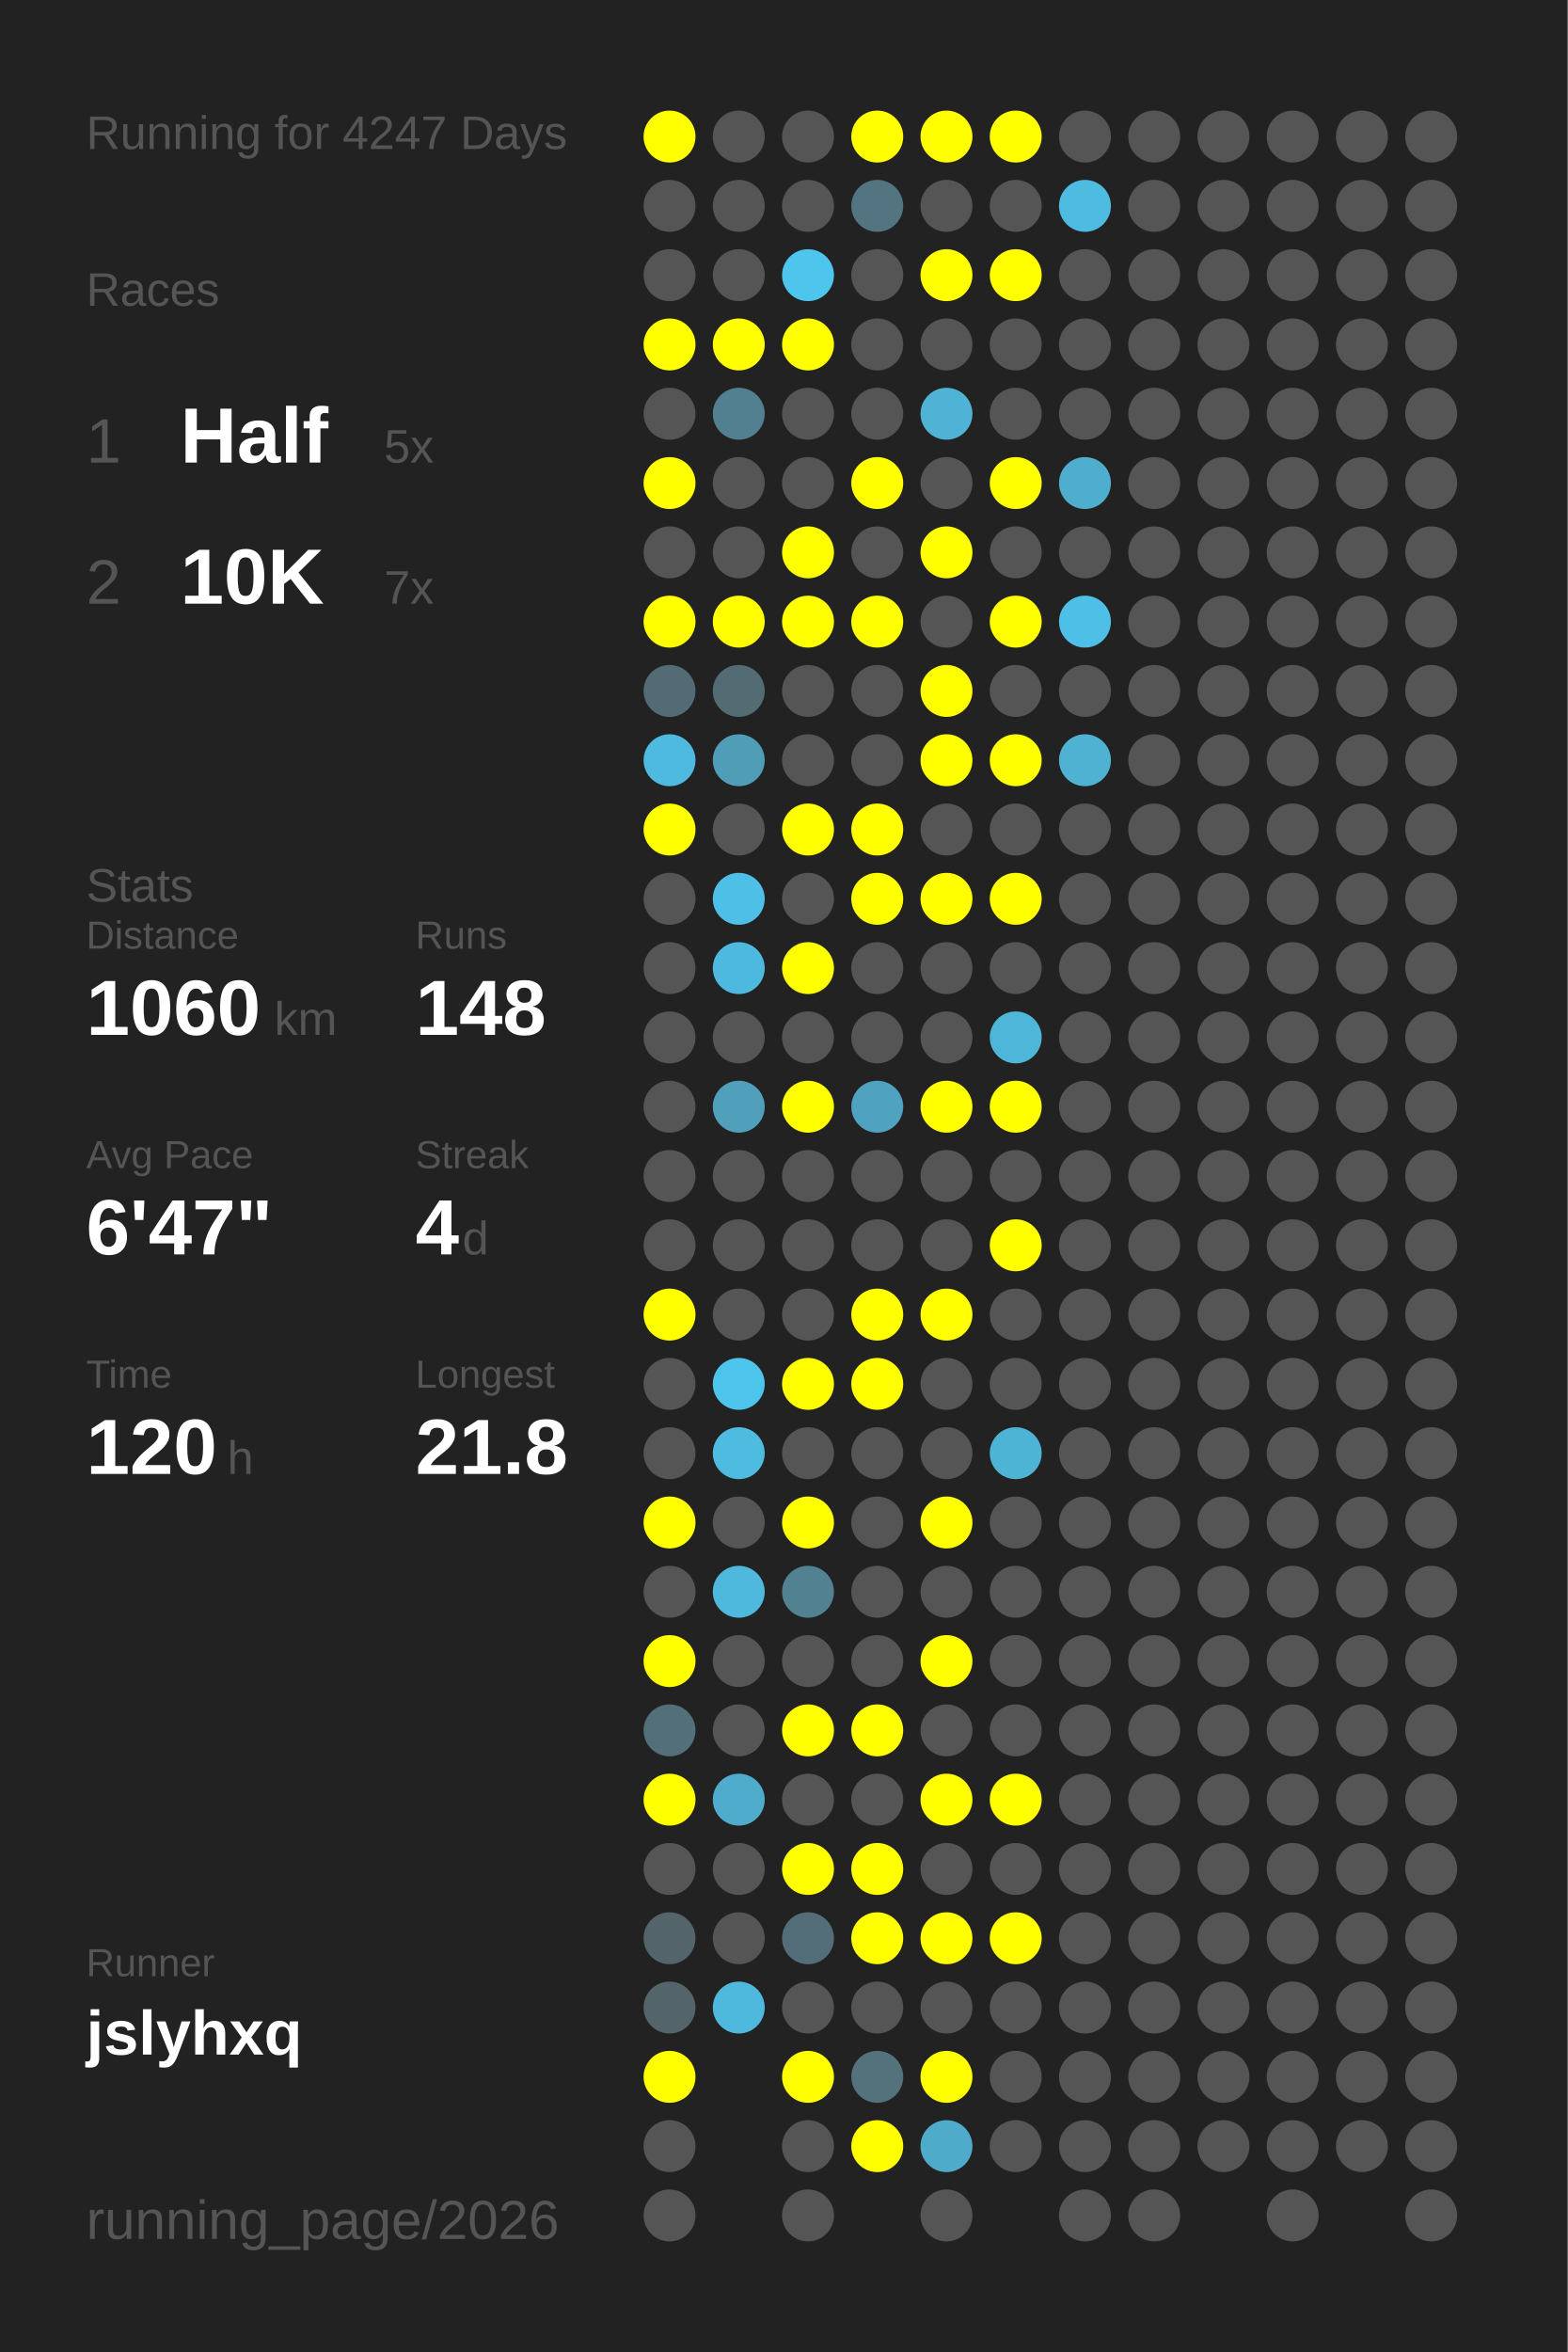
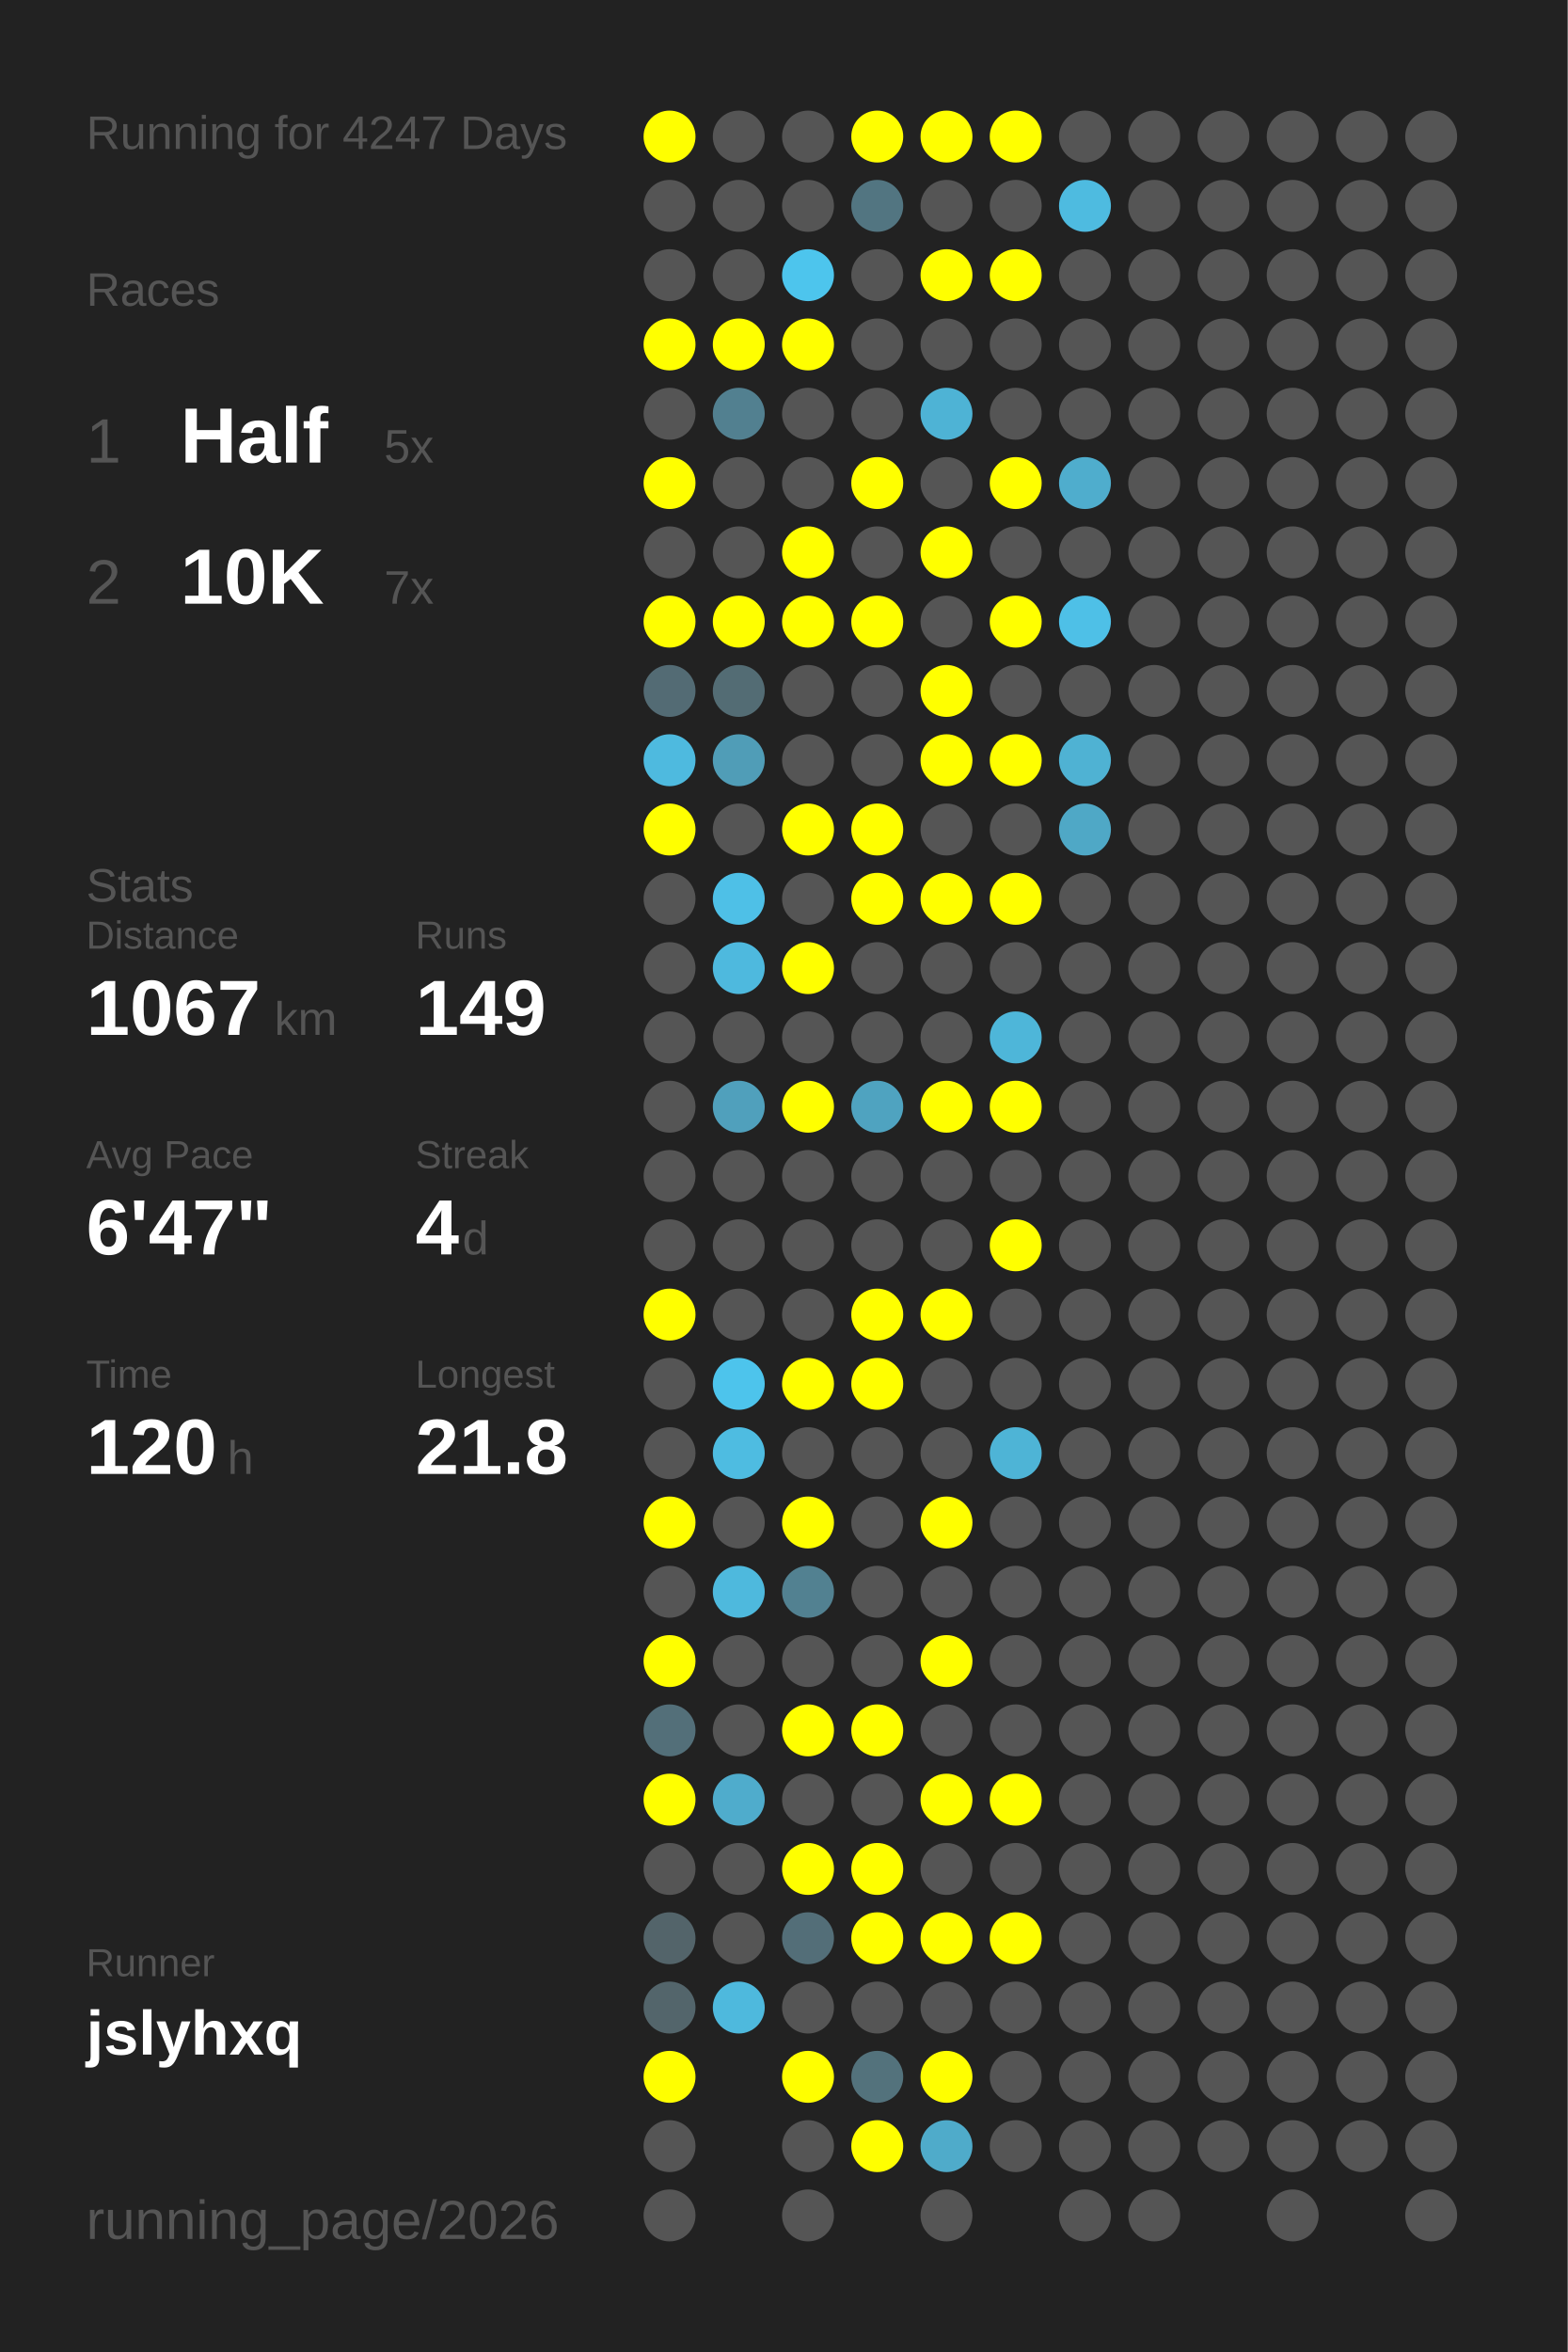
<svg xmlns="http://www.w3.org/2000/svg" baseProfile="full" height="300mm" version="1.1" viewBox="0,0,200,300" width="200mm">
  <defs />
  <rect fill="#222222" height="300" width="200" x="0" y="0" />
  <text fill="#555555" style="font-size:6px; font-family:Arial;" x="11" y="19">Running for 4247 Days</text>
  <text fill="#555555" style="font-size:6px; font-family:Arial;" x="11" y="39">Races</text>
  <text fill="#555555" style="font-size:8px; font-family:Arial;" x="11" y="59">1</text>
  <text fill="#FFFFFF" style="font-size:10px; font-family:Arial; font-weight:bold;" x="23" y="59">Half</text>
  <text fill="#555555" style="font-size:6px; font-family:Arial;" x="49" y="59">5x</text>
  <text fill="#555555" style="font-size:8px; font-family:Arial;" x="11" y="77">2</text>
  <text fill="#FFFFFF" style="font-size:10px; font-family:Arial; font-weight:bold;" x="23" y="77">10K</text>
  <text fill="#555555" style="font-size:6px; font-family:Arial;" x="49" y="77">7x</text>
  <text fill="#555555" style="font-size:6px; font-family:Arial;" x="11" y="115">Stats</text>
  <text fill="#555555" style="font-size:5px; font-family:Arial;" x="11" y="121">Distance</text>
-   <text fill="#FFFFFF" style="font-size:10px; font-family:Arial; font-weight:bold;" x="11" y="132">1060</text>
+   <text fill="#FFFFFF" style="font-size:10px; font-family:Arial; font-weight:bold;" x="11" y="132">1067</text>
  <text fill="#555555" style="font-size:6px; font-family:Arial;" x="35" y="132">km</text>
  <text fill="#555555" style="font-size:5px; font-family:Arial;" x="53" y="121">Runs</text>
-   <text fill="#FFFFFF" style="font-size:10px; font-family:Arial; font-weight:bold;" x="53" y="132">148</text>
+   <text fill="#FFFFFF" style="font-size:10px; font-family:Arial; font-weight:bold;" x="53" y="132">149</text>
  <text fill="#555555" style="font-size:5px; font-family:Arial;" x="11" y="149">Avg Pace</text>
  <text fill="#FFFFFF" style="font-size:10px; font-family:Arial; font-weight:bold;" x="11" y="160">6'47"</text>
  <text fill="#555555" style="font-size:5px; font-family:Arial;" x="53" y="149">Streak</text>
  <text fill="#FFFFFF" style="font-size:10px; font-family:Arial; font-weight:bold;" x="53" y="160">4</text>
  <text fill="#555555" style="font-size:6px; font-family:Arial;" x="59" y="160">d</text>
  <text fill="#555555" style="font-size:5px; font-family:Arial;" x="11" y="177">Time</text>
  <text fill="#FFFFFF" style="font-size:10px; font-family:Arial; font-weight:bold;" x="11" y="188">120</text>
  <text fill="#555555" style="font-size:6px; font-family:Arial;" x="29" y="188">h</text>
  <text fill="#555555" style="font-size:5px; font-family:Arial;" x="53" y="177">Longest</text>
  <text fill="#FFFFFF" style="font-size:10px; font-family:Arial; font-weight:bold;" x="53" y="188">21.8</text>
  <text fill="#555555" style="font-size:5px; font-family:Arial;" x="11" y="252.065">Runner</text>
  <text fill="#FFFFFF" style="font-size:8px; font-family:Arial; font-weight:bold;" x="11" y="262.065">jslyhxq</text>
  <text fill="#555555" style="font-size:7px; font-family:Arial;" x="11" y="285.581">running_page/2026</text>
  <circle cx="85.417" cy="17.419" fill="#FFFF00" r="3.312" />
  <circle cx="85.417" cy="26.258" fill="#555555" r="3.312" />
  <circle cx="85.417" cy="35.097" fill="#555555" r="3.312" />
  <circle cx="85.417" cy="43.935" fill="#FFFF00" r="3.312" />
  <circle cx="85.417" cy="52.774" fill="#555555" r="3.312" />
  <circle cx="85.417" cy="61.613" fill="#FFFF00" r="3.312" />
  <circle cx="85.417" cy="70.452" fill="#555555" r="3.312" />
  <circle cx="85.417" cy="79.29" fill="#FFFF00" r="3.312" />
  <circle cx="85.417" cy="88.129" fill="#536b74" r="3.312" />
  <circle cx="85.417" cy="96.968" fill="#4ebadf" r="3.312" />
  <circle cx="85.417" cy="105.806" fill="#FFFF00" r="3.312" />
  <circle cx="85.417" cy="114.645" fill="#555555" r="3.312" />
  <circle cx="85.417" cy="123.484" fill="#555555" r="3.312" />
  <circle cx="85.417" cy="132.323" fill="#555555" r="3.312" />
  <circle cx="85.417" cy="141.161" fill="#555555" r="3.312" />
  <circle cx="85.417" cy="150" fill="#555555" r="3.312" />
  <circle cx="85.417" cy="158.839" fill="#555555" r="3.312" />
  <circle cx="85.417" cy="167.677" fill="#FFFF00" r="3.312" />
  <circle cx="85.417" cy="176.516" fill="#555555" r="3.312" />
  <circle cx="85.417" cy="185.355" fill="#555555" r="3.312" />
  <circle cx="85.417" cy="194.194" fill="#FFFF00" r="3.312" />
  <circle cx="85.417" cy="203.032" fill="#555555" r="3.312" />
  <circle cx="85.417" cy="211.871" fill="#FFFF00" r="3.312" />
  <circle cx="85.417" cy="220.71" fill="#536f79" r="3.312" />
  <circle cx="85.417" cy="229.548" fill="#FFFF00" r="3.312" />
  <circle cx="85.417" cy="238.387" fill="#555555" r="3.312" />
  <circle cx="85.417" cy="247.226" fill="#53646a" r="3.312" />
  <circle cx="85.417" cy="256.065" fill="#53656b" r="3.312" />
  <circle cx="85.417" cy="264.903" fill="#FFFF00" r="3.312" />
  <circle cx="85.417" cy="273.742" fill="#555555" r="3.312" />
  <circle cx="85.417" cy="282.581" fill="#555555" r="3.312" />
  <circle cx="94.25" cy="17.419" fill="#555555" r="3.312" />
  <circle cx="94.25" cy="26.258" fill="#555555" r="3.312" />
  <circle cx="94.25" cy="35.097" fill="#555555" r="3.312" />
  <circle cx="94.25" cy="43.935" fill="#FFFF00" r="3.312" />
  <circle cx="94.25" cy="52.774" fill="#528090" r="3.312" />
  <circle cx="94.25" cy="61.613" fill="#555555" r="3.312" />
  <circle cx="94.25" cy="70.452" fill="#555555" r="3.312" />
  <circle cx="94.25" cy="79.29" fill="#FFFF00" r="3.312" />
  <circle cx="94.25" cy="88.129" fill="#536c74" r="3.312" />
  <circle cx="94.25" cy="96.968" fill="#509db7" r="3.312" />
  <circle cx="94.25" cy="105.806" fill="#555555" r="3.312" />
  <circle cx="94.25" cy="114.645" fill="#4ec0e7" r="3.312" />
  <circle cx="94.25" cy="123.484" fill="#4eb9de" r="3.312" />
  <circle cx="94.25" cy="132.323" fill="#555555" r="3.312" />
  <circle cx="94.25" cy="141.161" fill="#50a0bc" r="3.312" />
  <circle cx="94.25" cy="150" fill="#555555" r="3.312" />
  <circle cx="94.25" cy="158.839" fill="#555555" r="3.312" />
  <circle cx="94.25" cy="167.677" fill="#555555" r="3.312" />
  <circle cx="94.25" cy="176.516" fill="#4dc4ec" r="3.312" />
  <circle cx="94.25" cy="185.355" fill="#4ebce1" r="3.312" />
  <circle cx="94.25" cy="194.194" fill="#555555" r="3.312" />
  <circle cx="94.25" cy="203.032" fill="#4eb9dd" r="3.312" />
  <circle cx="94.25" cy="211.871" fill="#555555" r="3.312" />
  <circle cx="94.25" cy="220.71" fill="#555555" r="3.312" />
  <circle cx="94.25" cy="229.548" fill="#4faccc" r="3.312" />
  <circle cx="94.25" cy="238.387" fill="#555555" r="3.312" />
  <circle cx="94.25" cy="247.226" fill="#555555" r="3.312" />
  <circle cx="94.25" cy="256.065" fill="#4eb9dd" r="3.312" />
  <circle cx="103.083" cy="17.419" fill="#555555" r="3.312" />
  <circle cx="103.083" cy="26.258" fill="#555555" r="3.312" />
  <circle cx="103.083" cy="35.097" fill="#4dc5ed" r="3.312" />
  <circle cx="103.083" cy="43.935" fill="#FFFF00" r="3.312" />
  <circle cx="103.083" cy="52.774" fill="#555555" r="3.312" />
  <circle cx="103.083" cy="61.613" fill="#555555" r="3.312" />
  <circle cx="103.083" cy="70.452" fill="#FFFF00" r="3.312" />
  <circle cx="103.083" cy="79.29" fill="#FFFF00" r="3.312" />
  <circle cx="103.083" cy="88.129" fill="#555555" r="3.312" />
  <circle cx="103.083" cy="96.968" fill="#555555" r="3.312" />
  <circle cx="103.083" cy="105.806" fill="#FFFF00" r="3.312" />
  <circle cx="103.083" cy="114.645" fill="#555555" r="3.312" />
  <circle cx="103.083" cy="123.484" fill="#FFFF00" r="3.312" />
  <circle cx="103.083" cy="132.323" fill="#555555" r="3.312" />
  <circle cx="103.083" cy="141.161" fill="#FFFF00" r="3.312" />
  <circle cx="103.083" cy="150" fill="#555555" r="3.312" />
  <circle cx="103.083" cy="158.839" fill="#555555" r="3.312" />
  <circle cx="103.083" cy="167.677" fill="#555555" r="3.312" />
  <circle cx="103.083" cy="176.516" fill="#FFFF00" r="3.312" />
  <circle cx="103.083" cy="185.355" fill="#555555" r="3.312" />
  <circle cx="103.083" cy="194.194" fill="#FFFF00" r="3.312" />
  <circle cx="103.083" cy="203.032" fill="#528191" r="3.312" />
  <circle cx="103.083" cy="211.871" fill="#555555" r="3.312" />
  <circle cx="103.083" cy="220.71" fill="#FFFF00" r="3.312" />
  <circle cx="103.083" cy="229.548" fill="#555555" r="3.312" />
  <circle cx="103.083" cy="238.387" fill="#FFFF00" r="3.312" />
  <circle cx="103.083" cy="247.226" fill="#536e78" r="3.312" />
  <circle cx="103.083" cy="256.065" fill="#555555" r="3.312" />
  <circle cx="103.083" cy="264.903" fill="#FFFF00" r="3.312" />
  <circle cx="103.083" cy="273.742" fill="#555555" r="3.312" />
  <circle cx="103.083" cy="282.581" fill="#555555" r="3.312" />
  <circle cx="111.917" cy="17.419" fill="#FFFF00" r="3.312" />
  <circle cx="111.917" cy="26.258" fill="#527581" r="3.312" />
  <circle cx="111.917" cy="35.097" fill="#555555" r="3.312" />
  <circle cx="111.917" cy="43.935" fill="#555555" r="3.312" />
  <circle cx="111.917" cy="52.774" fill="#555555" r="3.312" />
  <circle cx="111.917" cy="61.613" fill="#FFFF00" r="3.312" />
  <circle cx="111.917" cy="70.452" fill="#555555" r="3.312" />
  <circle cx="111.917" cy="79.29" fill="#FFFF00" r="3.312" />
  <circle cx="111.917" cy="88.129" fill="#555555" r="3.312" />
  <circle cx="111.917" cy="96.968" fill="#555555" r="3.312" />
  <circle cx="111.917" cy="105.806" fill="#FFFF00" r="3.312" />
  <circle cx="111.917" cy="114.645" fill="#FFFF00" r="3.312" />
  <circle cx="111.917" cy="123.484" fill="#555555" r="3.312" />
  <circle cx="111.917" cy="132.323" fill="#555555" r="3.312" />
  <circle cx="111.917" cy="141.161" fill="#4fa3c0" r="3.312" />
  <circle cx="111.917" cy="150" fill="#555555" r="3.312" />
  <circle cx="111.917" cy="158.839" fill="#555555" r="3.312" />
  <circle cx="111.917" cy="167.677" fill="#FFFF00" r="3.312" />
  <circle cx="111.917" cy="176.516" fill="#FFFF00" r="3.312" />
  <circle cx="111.917" cy="185.355" fill="#555555" r="3.312" />
  <circle cx="111.917" cy="194.194" fill="#555555" r="3.312" />
  <circle cx="111.917" cy="203.032" fill="#555555" r="3.312" />
  <circle cx="111.917" cy="211.871" fill="#555555" r="3.312" />
  <circle cx="111.917" cy="220.71" fill="#FFFF00" r="3.312" />
  <circle cx="111.917" cy="229.548" fill="#555555" r="3.312" />
  <circle cx="111.917" cy="238.387" fill="#FFFF00" r="3.312" />
  <circle cx="111.917" cy="247.226" fill="#FFFF00" r="3.312" />
  <circle cx="111.917" cy="256.065" fill="#555555" r="3.312" />
  <circle cx="111.917" cy="264.903" fill="#53727c" r="3.312" />
  <circle cx="111.917" cy="273.742" fill="#FFFF00" r="3.312" />
  <circle cx="120.75" cy="17.419" fill="#FFFF00" r="3.312" />
  <circle cx="120.75" cy="26.258" fill="#555555" r="3.312" />
  <circle cx="120.75" cy="35.097" fill="#FFFF00" r="3.312" />
  <circle cx="120.75" cy="43.935" fill="#555555" r="3.312" />
  <circle cx="120.75" cy="52.774" fill="#4eb3d5" r="3.312" />
  <circle cx="120.75" cy="61.613" fill="#555555" r="3.312" />
  <circle cx="120.75" cy="70.452" fill="#FFFF00" r="3.312" />
  <circle cx="120.75" cy="79.29" fill="#555555" r="3.312" />
  <circle cx="120.75" cy="88.129" fill="#FFFF00" r="3.312" />
  <circle cx="120.75" cy="96.968" fill="#FFFF00" r="3.312" />
  <circle cx="120.75" cy="105.806" fill="#555555" r="3.312" />
  <circle cx="120.75" cy="114.645" fill="#FFFF00" r="3.312" />
  <circle cx="120.75" cy="123.484" fill="#555555" r="3.312" />
  <circle cx="120.75" cy="132.323" fill="#555555" r="3.312" />
  <circle cx="120.75" cy="141.161" fill="#FFFF00" r="3.312" />
  <circle cx="120.75" cy="150" fill="#555555" r="3.312" />
  <circle cx="120.75" cy="158.839" fill="#555555" r="3.312" />
  <circle cx="120.75" cy="167.677" fill="#FFFF00" r="3.312" />
  <circle cx="120.75" cy="176.516" fill="#555555" r="3.312" />
  <circle cx="120.75" cy="185.355" fill="#555555" r="3.312" />
  <circle cx="120.75" cy="194.194" fill="#FFFF00" r="3.312" />
  <circle cx="120.75" cy="203.032" fill="#555555" r="3.312" />
  <circle cx="120.75" cy="211.871" fill="#FFFF00" r="3.312" />
  <circle cx="120.75" cy="220.71" fill="#555555" r="3.312" />
  <circle cx="120.75" cy="229.548" fill="#FFFF00" r="3.312" />
  <circle cx="120.75" cy="238.387" fill="#555555" r="3.312" />
  <circle cx="120.75" cy="247.226" fill="#FFFF00" r="3.312" />
  <circle cx="120.75" cy="256.065" fill="#555555" r="3.312" />
  <circle cx="120.75" cy="264.903" fill="#FFFF00" r="3.312" />
  <circle cx="120.75" cy="273.742" fill="#4fabca" r="3.312" />
  <circle cx="120.75" cy="282.581" fill="#555555" r="3.312" />
  <circle cx="129.583" cy="17.419" fill="#FFFF00" r="3.312" />
  <circle cx="129.583" cy="26.258" fill="#555555" r="3.312" />
  <circle cx="129.583" cy="35.097" fill="#FFFF00" r="3.312" />
  <circle cx="129.583" cy="43.935" fill="#555555" r="3.312" />
  <circle cx="129.583" cy="52.774" fill="#555555" r="3.312" />
  <circle cx="129.583" cy="61.613" fill="#FFFF00" r="3.312" />
  <circle cx="129.583" cy="70.452" fill="#555555" r="3.312" />
  <circle cx="129.583" cy="79.29" fill="#FFFF00" r="3.312" />
  <circle cx="129.583" cy="88.129" fill="#555555" r="3.312" />
  <circle cx="129.583" cy="96.968" fill="#FFFF00" r="3.312" />
  <circle cx="129.583" cy="105.806" fill="#555555" r="3.312" />
  <circle cx="129.583" cy="114.645" fill="#FFFF00" r="3.312" />
  <circle cx="129.583" cy="123.484" fill="#555555" r="3.312" />
  <circle cx="129.583" cy="132.323" fill="#4eb6d9" r="3.312" />
  <circle cx="129.583" cy="141.161" fill="#FFFF00" r="3.312" />
  <circle cx="129.583" cy="150" fill="#555555" r="3.312" />
  <circle cx="129.583" cy="158.839" fill="#FFFF00" r="3.312" />
  <circle cx="129.583" cy="167.677" fill="#555555" r="3.312" />
  <circle cx="129.583" cy="176.516" fill="#555555" r="3.312" />
  <circle cx="129.583" cy="185.355" fill="#4eb4d6" r="3.312" />
  <circle cx="129.583" cy="194.194" fill="#555555" r="3.312" />
  <circle cx="129.583" cy="203.032" fill="#555555" r="3.312" />
  <circle cx="129.583" cy="211.871" fill="#555555" r="3.312" />
  <circle cx="129.583" cy="220.71" fill="#555555" r="3.312" />
  <circle cx="129.583" cy="229.548" fill="#FFFF00" r="3.312" />
  <circle cx="129.583" cy="238.387" fill="#555555" r="3.312" />
  <circle cx="129.583" cy="247.226" fill="#FFFF00" r="3.312" />
  <circle cx="129.583" cy="256.065" fill="#555555" r="3.312" />
  <circle cx="129.583" cy="264.903" fill="#555555" r="3.312" />
  <circle cx="129.583" cy="273.742" fill="#555555" r="3.312" />
  <circle cx="138.417" cy="17.419" fill="#555555" r="3.312" />
  <circle cx="138.417" cy="26.258" fill="#4ebbe0" r="3.312" />
  <circle cx="138.417" cy="35.097" fill="#555555" r="3.312" />
  <circle cx="138.417" cy="43.935" fill="#555555" r="3.312" />
  <circle cx="138.417" cy="52.774" fill="#555555" r="3.312" />
  <circle cx="138.417" cy="61.613" fill="#4fadcd" r="3.312" />
  <circle cx="138.417" cy="70.452" fill="#555555" r="3.312" />
  <circle cx="138.417" cy="79.29" fill="#4ec0e7" r="3.312" />
  <circle cx="138.417" cy="88.129" fill="#555555" r="3.312" />
  <circle cx="138.417" cy="96.968" fill="#4fb2d3" r="3.312" />
-   <circle cx="138.417" cy="105.806" fill="#555555" r="3.312" />
+   <circle cx="138.417" cy="105.806" fill="#4fa8c6" r="3.312" />
  <circle cx="138.417" cy="114.645" fill="#555555" r="3.312" />
  <circle cx="138.417" cy="123.484" fill="#555555" r="3.312" />
  <circle cx="138.417" cy="132.323" fill="#555555" r="3.312" />
  <circle cx="138.417" cy="141.161" fill="#555555" r="3.312" />
  <circle cx="138.417" cy="150" fill="#555555" r="3.312" />
  <circle cx="138.417" cy="158.839" fill="#555555" r="3.312" />
  <circle cx="138.417" cy="167.677" fill="#555555" r="3.312" />
  <circle cx="138.417" cy="176.516" fill="#555555" r="3.312" />
  <circle cx="138.417" cy="185.355" fill="#555555" r="3.312" />
  <circle cx="138.417" cy="194.194" fill="#555555" r="3.312" />
  <circle cx="138.417" cy="203.032" fill="#555555" r="3.312" />
  <circle cx="138.417" cy="211.871" fill="#555555" r="3.312" />
  <circle cx="138.417" cy="220.71" fill="#555555" r="3.312" />
  <circle cx="138.417" cy="229.548" fill="#555555" r="3.312" />
  <circle cx="138.417" cy="238.387" fill="#555555" r="3.312" />
  <circle cx="138.417" cy="247.226" fill="#555555" r="3.312" />
  <circle cx="138.417" cy="256.065" fill="#555555" r="3.312" />
  <circle cx="138.417" cy="264.903" fill="#555555" r="3.312" />
  <circle cx="138.417" cy="273.742" fill="#555555" r="3.312" />
  <circle cx="138.417" cy="282.581" fill="#555555" r="3.312" />
  <circle cx="147.25" cy="17.419" fill="#555555" r="3.312" />
  <circle cx="147.25" cy="26.258" fill="#555555" r="3.312" />
  <circle cx="147.25" cy="35.097" fill="#555555" r="3.312" />
  <circle cx="147.25" cy="43.935" fill="#555555" r="3.312" />
  <circle cx="147.25" cy="52.774" fill="#555555" r="3.312" />
  <circle cx="147.25" cy="61.613" fill="#555555" r="3.312" />
  <circle cx="147.25" cy="70.452" fill="#555555" r="3.312" />
  <circle cx="147.25" cy="79.29" fill="#555555" r="3.312" />
  <circle cx="147.25" cy="88.129" fill="#555555" r="3.312" />
  <circle cx="147.25" cy="96.968" fill="#555555" r="3.312" />
  <circle cx="147.25" cy="105.806" fill="#555555" r="3.312" />
  <circle cx="147.25" cy="114.645" fill="#555555" r="3.312" />
  <circle cx="147.25" cy="123.484" fill="#555555" r="3.312" />
  <circle cx="147.25" cy="132.323" fill="#555555" r="3.312" />
  <circle cx="147.25" cy="141.161" fill="#555555" r="3.312" />
  <circle cx="147.25" cy="150" fill="#555555" r="3.312" />
  <circle cx="147.25" cy="158.839" fill="#555555" r="3.312" />
  <circle cx="147.25" cy="167.677" fill="#555555" r="3.312" />
  <circle cx="147.25" cy="176.516" fill="#555555" r="3.312" />
  <circle cx="147.25" cy="185.355" fill="#555555" r="3.312" />
  <circle cx="147.25" cy="194.194" fill="#555555" r="3.312" />
  <circle cx="147.25" cy="203.032" fill="#555555" r="3.312" />
  <circle cx="147.25" cy="211.871" fill="#555555" r="3.312" />
  <circle cx="147.25" cy="220.71" fill="#555555" r="3.312" />
  <circle cx="147.25" cy="229.548" fill="#555555" r="3.312" />
  <circle cx="147.25" cy="238.387" fill="#555555" r="3.312" />
  <circle cx="147.25" cy="247.226" fill="#555555" r="3.312" />
  <circle cx="147.25" cy="256.065" fill="#555555" r="3.312" />
  <circle cx="147.25" cy="264.903" fill="#555555" r="3.312" />
  <circle cx="147.25" cy="273.742" fill="#555555" r="3.312" />
  <circle cx="147.25" cy="282.581" fill="#555555" r="3.312" />
  <circle cx="156.083" cy="17.419" fill="#555555" r="3.312" />
  <circle cx="156.083" cy="26.258" fill="#555555" r="3.312" />
  <circle cx="156.083" cy="35.097" fill="#555555" r="3.312" />
  <circle cx="156.083" cy="43.935" fill="#555555" r="3.312" />
  <circle cx="156.083" cy="52.774" fill="#555555" r="3.312" />
  <circle cx="156.083" cy="61.613" fill="#555555" r="3.312" />
  <circle cx="156.083" cy="70.452" fill="#555555" r="3.312" />
  <circle cx="156.083" cy="79.29" fill="#555555" r="3.312" />
  <circle cx="156.083" cy="88.129" fill="#555555" r="3.312" />
  <circle cx="156.083" cy="96.968" fill="#555555" r="3.312" />
  <circle cx="156.083" cy="105.806" fill="#555555" r="3.312" />
  <circle cx="156.083" cy="114.645" fill="#555555" r="3.312" />
  <circle cx="156.083" cy="123.484" fill="#555555" r="3.312" />
  <circle cx="156.083" cy="132.323" fill="#555555" r="3.312" />
  <circle cx="156.083" cy="141.161" fill="#555555" r="3.312" />
  <circle cx="156.083" cy="150" fill="#555555" r="3.312" />
  <circle cx="156.083" cy="158.839" fill="#555555" r="3.312" />
  <circle cx="156.083" cy="167.677" fill="#555555" r="3.312" />
  <circle cx="156.083" cy="176.516" fill="#555555" r="3.312" />
  <circle cx="156.083" cy="185.355" fill="#555555" r="3.312" />
  <circle cx="156.083" cy="194.194" fill="#555555" r="3.312" />
  <circle cx="156.083" cy="203.032" fill="#555555" r="3.312" />
  <circle cx="156.083" cy="211.871" fill="#555555" r="3.312" />
  <circle cx="156.083" cy="220.71" fill="#555555" r="3.312" />
  <circle cx="156.083" cy="229.548" fill="#555555" r="3.312" />
  <circle cx="156.083" cy="238.387" fill="#555555" r="3.312" />
  <circle cx="156.083" cy="247.226" fill="#555555" r="3.312" />
  <circle cx="156.083" cy="256.065" fill="#555555" r="3.312" />
  <circle cx="156.083" cy="264.903" fill="#555555" r="3.312" />
  <circle cx="156.083" cy="273.742" fill="#555555" r="3.312" />
  <circle cx="164.917" cy="17.419" fill="#555555" r="3.312" />
  <circle cx="164.917" cy="26.258" fill="#555555" r="3.312" />
  <circle cx="164.917" cy="35.097" fill="#555555" r="3.312" />
  <circle cx="164.917" cy="43.935" fill="#555555" r="3.312" />
  <circle cx="164.917" cy="52.774" fill="#555555" r="3.312" />
  <circle cx="164.917" cy="61.613" fill="#555555" r="3.312" />
  <circle cx="164.917" cy="70.452" fill="#555555" r="3.312" />
  <circle cx="164.917" cy="79.29" fill="#555555" r="3.312" />
  <circle cx="164.917" cy="88.129" fill="#555555" r="3.312" />
  <circle cx="164.917" cy="96.968" fill="#555555" r="3.312" />
  <circle cx="164.917" cy="105.806" fill="#555555" r="3.312" />
  <circle cx="164.917" cy="114.645" fill="#555555" r="3.312" />
  <circle cx="164.917" cy="123.484" fill="#555555" r="3.312" />
  <circle cx="164.917" cy="132.323" fill="#555555" r="3.312" />
  <circle cx="164.917" cy="141.161" fill="#555555" r="3.312" />
  <circle cx="164.917" cy="150" fill="#555555" r="3.312" />
  <circle cx="164.917" cy="158.839" fill="#555555" r="3.312" />
  <circle cx="164.917" cy="167.677" fill="#555555" r="3.312" />
  <circle cx="164.917" cy="176.516" fill="#555555" r="3.312" />
  <circle cx="164.917" cy="185.355" fill="#555555" r="3.312" />
  <circle cx="164.917" cy="194.194" fill="#555555" r="3.312" />
  <circle cx="164.917" cy="203.032" fill="#555555" r="3.312" />
  <circle cx="164.917" cy="211.871" fill="#555555" r="3.312" />
  <circle cx="164.917" cy="220.71" fill="#555555" r="3.312" />
  <circle cx="164.917" cy="229.548" fill="#555555" r="3.312" />
  <circle cx="164.917" cy="238.387" fill="#555555" r="3.312" />
  <circle cx="164.917" cy="247.226" fill="#555555" r="3.312" />
  <circle cx="164.917" cy="256.065" fill="#555555" r="3.312" />
  <circle cx="164.917" cy="264.903" fill="#555555" r="3.312" />
  <circle cx="164.917" cy="273.742" fill="#555555" r="3.312" />
  <circle cx="164.917" cy="282.581" fill="#555555" r="3.312" />
  <circle cx="173.75" cy="17.419" fill="#555555" r="3.312" />
  <circle cx="173.75" cy="26.258" fill="#555555" r="3.312" />
  <circle cx="173.75" cy="35.097" fill="#555555" r="3.312" />
  <circle cx="173.75" cy="43.935" fill="#555555" r="3.312" />
  <circle cx="173.75" cy="52.774" fill="#555555" r="3.312" />
  <circle cx="173.75" cy="61.613" fill="#555555" r="3.312" />
  <circle cx="173.75" cy="70.452" fill="#555555" r="3.312" />
  <circle cx="173.75" cy="79.29" fill="#555555" r="3.312" />
  <circle cx="173.75" cy="88.129" fill="#555555" r="3.312" />
  <circle cx="173.75" cy="96.968" fill="#555555" r="3.312" />
  <circle cx="173.75" cy="105.806" fill="#555555" r="3.312" />
  <circle cx="173.75" cy="114.645" fill="#555555" r="3.312" />
  <circle cx="173.75" cy="123.484" fill="#555555" r="3.312" />
  <circle cx="173.75" cy="132.323" fill="#555555" r="3.312" />
  <circle cx="173.75" cy="141.161" fill="#555555" r="3.312" />
  <circle cx="173.75" cy="150" fill="#555555" r="3.312" />
  <circle cx="173.75" cy="158.839" fill="#555555" r="3.312" />
  <circle cx="173.75" cy="167.677" fill="#555555" r="3.312" />
  <circle cx="173.75" cy="176.516" fill="#555555" r="3.312" />
  <circle cx="173.75" cy="185.355" fill="#555555" r="3.312" />
  <circle cx="173.75" cy="194.194" fill="#555555" r="3.312" />
  <circle cx="173.75" cy="203.032" fill="#555555" r="3.312" />
  <circle cx="173.75" cy="211.871" fill="#555555" r="3.312" />
  <circle cx="173.75" cy="220.71" fill="#555555" r="3.312" />
  <circle cx="173.75" cy="229.548" fill="#555555" r="3.312" />
  <circle cx="173.75" cy="238.387" fill="#555555" r="3.312" />
  <circle cx="173.75" cy="247.226" fill="#555555" r="3.312" />
  <circle cx="173.75" cy="256.065" fill="#555555" r="3.312" />
  <circle cx="173.75" cy="264.903" fill="#555555" r="3.312" />
  <circle cx="173.75" cy="273.742" fill="#555555" r="3.312" />
  <circle cx="182.583" cy="17.419" fill="#555555" r="3.312" />
  <circle cx="182.583" cy="26.258" fill="#555555" r="3.312" />
  <circle cx="182.583" cy="35.097" fill="#555555" r="3.312" />
  <circle cx="182.583" cy="43.935" fill="#555555" r="3.312" />
  <circle cx="182.583" cy="52.774" fill="#555555" r="3.312" />
  <circle cx="182.583" cy="61.613" fill="#555555" r="3.312" />
  <circle cx="182.583" cy="70.452" fill="#555555" r="3.312" />
  <circle cx="182.583" cy="79.29" fill="#555555" r="3.312" />
  <circle cx="182.583" cy="88.129" fill="#555555" r="3.312" />
  <circle cx="182.583" cy="96.968" fill="#555555" r="3.312" />
  <circle cx="182.583" cy="105.806" fill="#555555" r="3.312" />
  <circle cx="182.583" cy="114.645" fill="#555555" r="3.312" />
  <circle cx="182.583" cy="123.484" fill="#555555" r="3.312" />
  <circle cx="182.583" cy="132.323" fill="#555555" r="3.312" />
  <circle cx="182.583" cy="141.161" fill="#555555" r="3.312" />
  <circle cx="182.583" cy="150" fill="#555555" r="3.312" />
  <circle cx="182.583" cy="158.839" fill="#555555" r="3.312" />
  <circle cx="182.583" cy="167.677" fill="#555555" r="3.312" />
  <circle cx="182.583" cy="176.516" fill="#555555" r="3.312" />
  <circle cx="182.583" cy="185.355" fill="#555555" r="3.312" />
  <circle cx="182.583" cy="194.194" fill="#555555" r="3.312" />
  <circle cx="182.583" cy="203.032" fill="#555555" r="3.312" />
  <circle cx="182.583" cy="211.871" fill="#555555" r="3.312" />
  <circle cx="182.583" cy="220.71" fill="#555555" r="3.312" />
  <circle cx="182.583" cy="229.548" fill="#555555" r="3.312" />
  <circle cx="182.583" cy="238.387" fill="#555555" r="3.312" />
  <circle cx="182.583" cy="247.226" fill="#555555" r="3.312" />
  <circle cx="182.583" cy="256.065" fill="#555555" r="3.312" />
  <circle cx="182.583" cy="264.903" fill="#555555" r="3.312" />
  <circle cx="182.583" cy="273.742" fill="#555555" r="3.312" />
  <circle cx="182.583" cy="282.581" fill="#555555" r="3.312" />
</svg>
